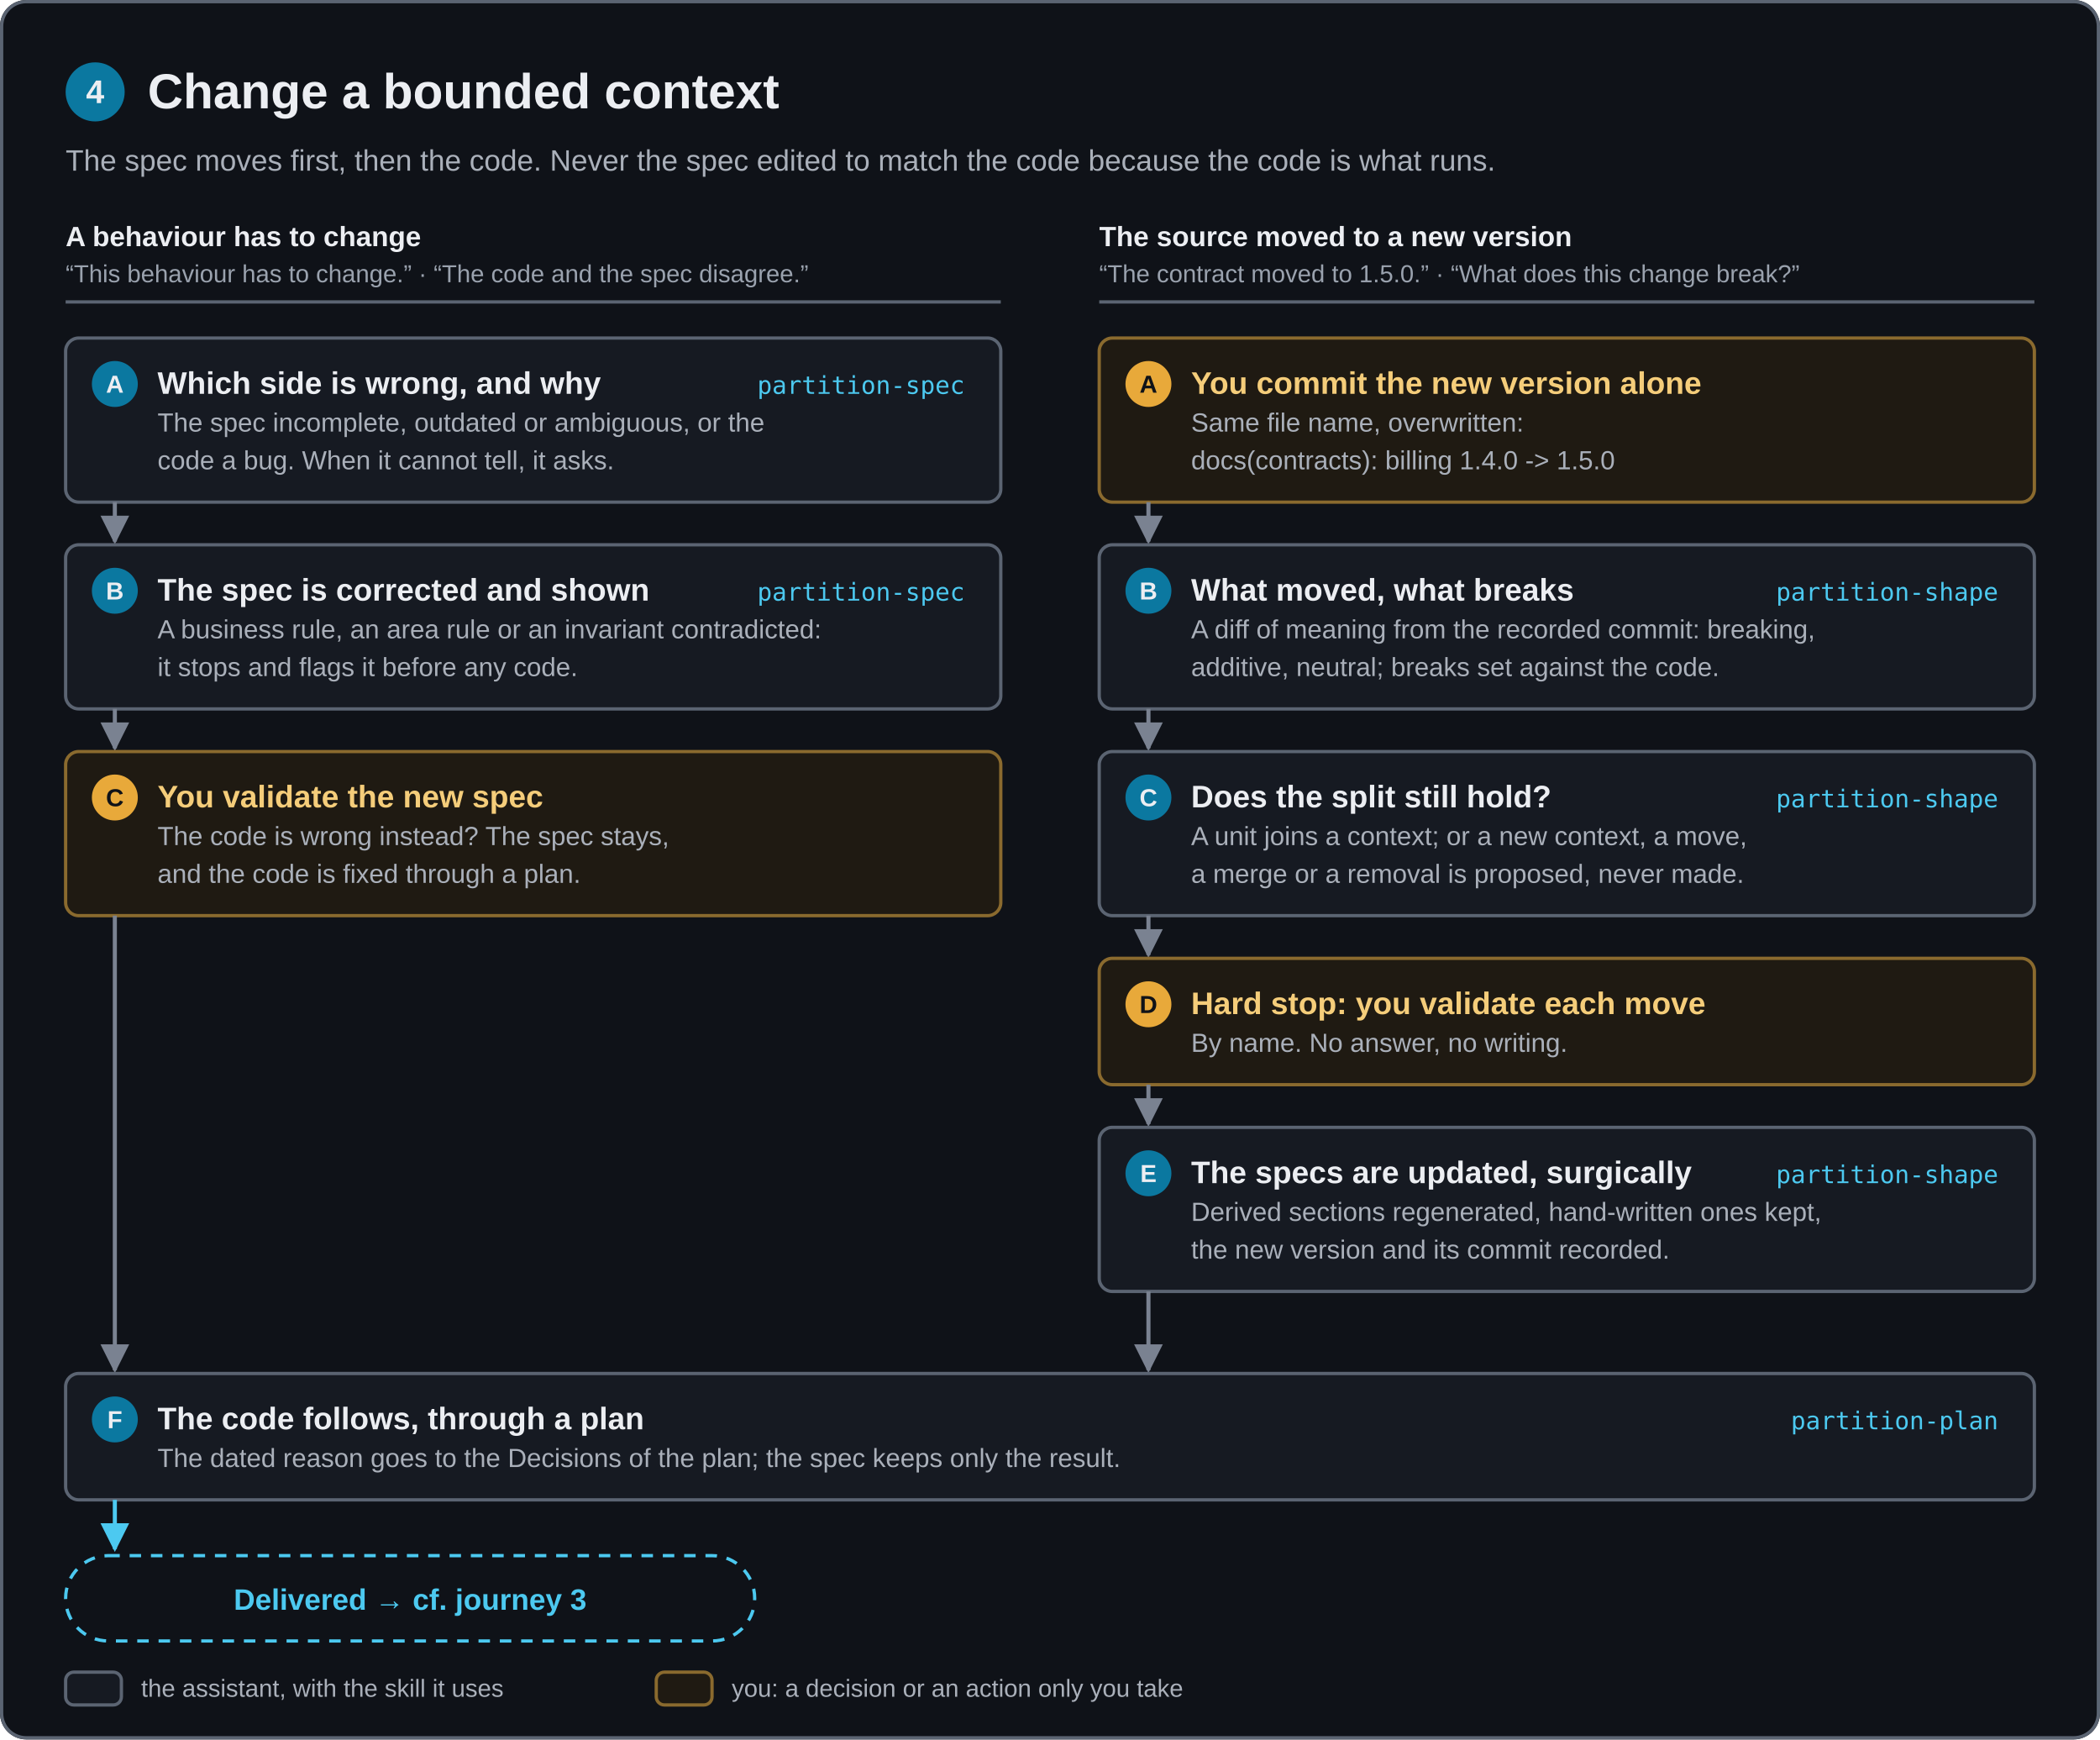
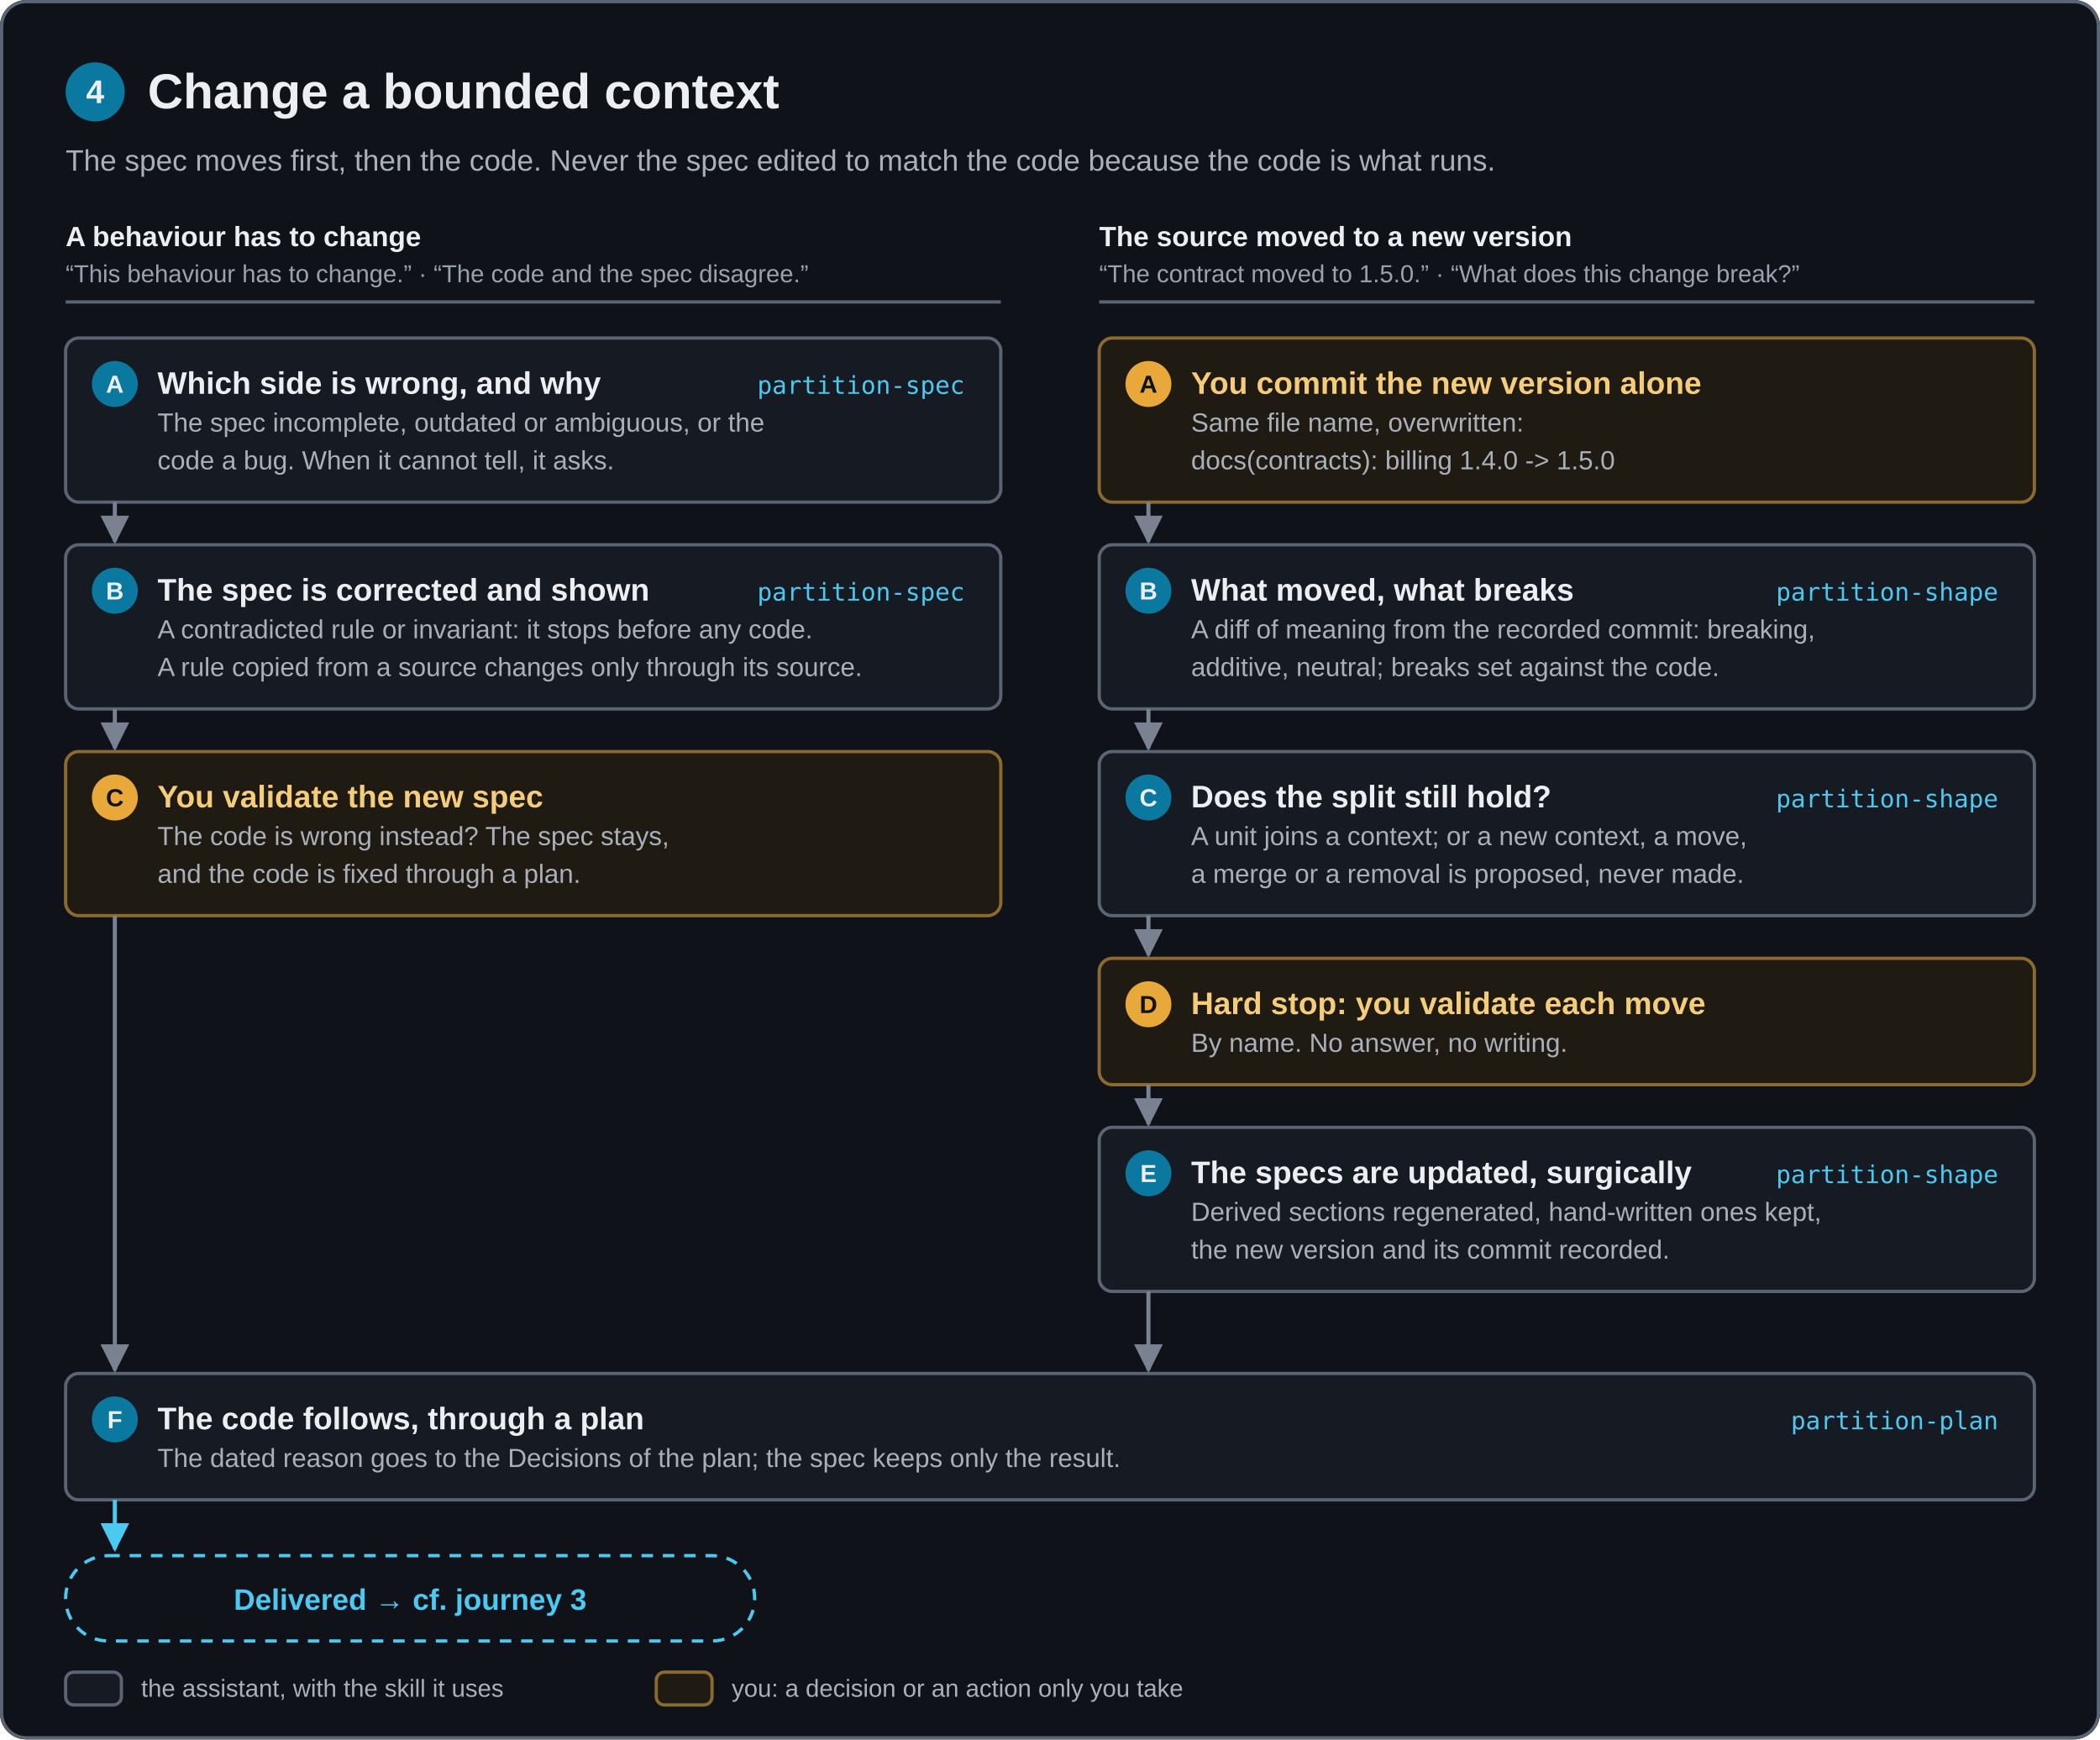
<svg xmlns="http://www.w3.org/2000/svg" viewBox="0 0 1280 1060" role="img" aria-labelledby="t d">
  <defs>
    <style>
      .sans { font-family: 'IBM Plex Sans','Segoe UI',system-ui,-apple-system,'Helvetica Neue',Arial,sans-serif; }
      .mono { font-family: 'IBM Plex Mono','Cascadia Mono',Consolas,Menlo,monospace; }
    </style>
    <marker id="a" viewBox="0 0 10 10" refX="9" refY="5" markerWidth="7" markerHeight="7" orient="auto-start-reverse">
      <path d="M0 0L10 5L0 10z" fill="#7a8291" />
    </marker>
    <marker id="b" viewBox="0 0 10 10" refX="9" refY="5" markerWidth="7" markerHeight="7" orient="auto-start-reverse">
      <path d="M0 0L10 5L0 10z" fill="#4cc9f0" />
    </marker>
  </defs>
  <rect width="1280" height="1060" rx="16" fill="#0f1218" />
  <rect x="1" y="1" width="1278" height="1058" rx="15" fill="none" stroke="#5b6472" stroke-width="2" />
  <circle cx="58" cy="56" r="18" fill="#0b78a0" />
  <text x="58" y="62.84" class="sans" font-size="20" font-weight="700" fill="#eceef2" text-anchor="middle">4</text>
  <text x="90" y="66" class="sans" font-size="30" font-weight="600" fill="#eceef2">Change a bounded context</text>
  <text x="40" y="104" class="sans" font-size="18" fill="#aab0ba">The spec moves first, then the code. Never the spec edited to match the code because the code is what runs.</text>
  <text x="40" y="150" class="sans" font-size="17" font-weight="600" fill="#eceef2">A behaviour has to change</text>
  <text x="40" y="172" class="sans" font-size="15" fill="#9aa2ae">“This behaviour has to change.” · “The code and the spec disagree.”</text>
  <path d="M40 184H610" stroke="#5b6472" stroke-width="2" />
  <text x="670" y="150" class="sans" font-size="17" font-weight="600" fill="#eceef2">The source moved to a new version</text>
  <text x="670" y="172" class="sans" font-size="15" fill="#9aa2ae">“The contract moved to 1.5.0.” · “What does this change break?”</text>
  <path d="M670 184H1240" stroke="#5b6472" stroke-width="2" />
  <rect x="40" y="206" width="570" height="100" rx="8" fill="#161a22" stroke="#5b6472" stroke-width="2" />
  <circle cx="70" cy="234" r="14" fill="#0b78a0" />
  <text x="70" y="239.32" class="sans" font-size="15" font-weight="700" fill="#eceef2" text-anchor="middle">A</text>
  <text x="96" y="240" class="sans" font-size="19" font-weight="600" fill="#eceef2">Which side is wrong, and why</text>
  <text x="588" y="240" class="mono" font-size="15" fill="#4cc9f0" text-anchor="end">partition-spec</text>
  <text x="96" y="263" class="sans" font-size="16" fill="#aab0ba">The spec incomplete, outdated or ambiguous, or the</text>
  <text x="96" y="286" class="sans" font-size="16" fill="#aab0ba">code a bug. When it cannot tell, it asks.</text>
  <path d="M70 306L70 330" fill="none" stroke="#7a8291" stroke-width="2.5" marker-end="url(#a)" />
  <rect x="40" y="332" width="570" height="100" rx="8" fill="#161a22" stroke="#5b6472" stroke-width="2" />
  <circle cx="70" cy="360" r="14" fill="#0b78a0" />
  <text x="70" y="365.32" class="sans" font-size="15" font-weight="700" fill="#eceef2" text-anchor="middle">B</text>
  <text x="96" y="366" class="sans" font-size="19" font-weight="600" fill="#eceef2">The spec is corrected and shown</text>
  <text x="588" y="366" class="mono" font-size="15" fill="#4cc9f0" text-anchor="end">partition-spec</text>
-   <text x="96" y="389" class="sans" font-size="16" fill="#aab0ba">A business rule, an area rule or an invariant contradicted:</text>
-   <text x="96" y="412" class="sans" font-size="16" fill="#aab0ba">it stops and flags it before any code.</text>
+   <text x="96" y="389" class="sans" font-size="16" fill="#aab0ba">A contradicted rule or invariant: it stops before any code.</text>
+   <text x="96" y="412" class="sans" font-size="16" fill="#aab0ba">A rule copied from a source changes only through its source.</text>
  <path d="M70 432L70 456" fill="none" stroke="#7a8291" stroke-width="2.5" marker-end="url(#a)" />
  <rect x="40" y="458" width="570" height="100" rx="8" fill="#1f1a12" stroke="#8a6a2e" stroke-width="2" />
  <circle cx="70" cy="486" r="14" fill="#e8a93a" />
  <text x="70" y="491.32" class="sans" font-size="15" font-weight="700" fill="#0f1218" text-anchor="middle">C</text>
  <text x="96" y="492" class="sans" font-size="19" font-weight="600" fill="#f5cd7a">You validate the new spec</text>
  <text x="96" y="515" class="sans" font-size="16" fill="#aab0ba">The code is wrong instead? The spec stays,</text>
  <text x="96" y="538" class="sans" font-size="16" fill="#aab0ba">and the code is fixed through a plan.</text>
  <rect x="670" y="206" width="570" height="100" rx="8" fill="#1f1a12" stroke="#8a6a2e" stroke-width="2" />
  <circle cx="700" cy="234" r="14" fill="#e8a93a" />
  <text x="700" y="239.32" class="sans" font-size="15" font-weight="700" fill="#0f1218" text-anchor="middle">A</text>
  <text x="726" y="240" class="sans" font-size="19" font-weight="600" fill="#f5cd7a">You commit the new version alone</text>
  <text x="726" y="263" class="sans" font-size="16" fill="#aab0ba">Same file name, overwritten:</text>
  <text x="726" y="286" class="sans" font-size="16" fill="#aab0ba">docs(contracts): billing 1.4.0 -&gt; 1.5.0</text>
  <path d="M700 306L700 330" fill="none" stroke="#7a8291" stroke-width="2.5" marker-end="url(#a)" />
  <rect x="670" y="332" width="570" height="100" rx="8" fill="#161a22" stroke="#5b6472" stroke-width="2" />
  <circle cx="700" cy="360" r="14" fill="#0b78a0" />
  <text x="700" y="365.32" class="sans" font-size="15" font-weight="700" fill="#eceef2" text-anchor="middle">B</text>
  <text x="726" y="366" class="sans" font-size="19" font-weight="600" fill="#eceef2">What moved, what breaks</text>
  <text x="1218" y="366" class="mono" font-size="15" fill="#4cc9f0" text-anchor="end">partition-shape</text>
  <text x="726" y="389" class="sans" font-size="16" fill="#aab0ba">A diff of meaning from the recorded commit: breaking,</text>
  <text x="726" y="412" class="sans" font-size="16" fill="#aab0ba">additive, neutral; breaks set against the code.</text>
  <path d="M700 432L700 456" fill="none" stroke="#7a8291" stroke-width="2.5" marker-end="url(#a)" />
  <rect x="670" y="458" width="570" height="100" rx="8" fill="#161a22" stroke="#5b6472" stroke-width="2" />
  <circle cx="700" cy="486" r="14" fill="#0b78a0" />
  <text x="700" y="491.32" class="sans" font-size="15" font-weight="700" fill="#eceef2" text-anchor="middle">C</text>
  <text x="726" y="492" class="sans" font-size="19" font-weight="600" fill="#eceef2">Does the split still hold?</text>
  <text x="1218" y="492" class="mono" font-size="15" fill="#4cc9f0" text-anchor="end">partition-shape</text>
  <text x="726" y="515" class="sans" font-size="16" fill="#aab0ba">A unit joins a context; or a new context, a move,</text>
  <text x="726" y="538" class="sans" font-size="16" fill="#aab0ba">a merge or a removal is proposed, never made.</text>
  <path d="M700 558L700 582" fill="none" stroke="#7a8291" stroke-width="2.5" marker-end="url(#a)" />
  <rect x="670" y="584" width="570" height="77" rx="8" fill="#1f1a12" stroke="#8a6a2e" stroke-width="2" />
  <circle cx="700" cy="612" r="14" fill="#e8a93a" />
  <text x="700" y="617.32" class="sans" font-size="15" font-weight="700" fill="#0f1218" text-anchor="middle">D</text>
  <text x="726" y="618" class="sans" font-size="19" font-weight="600" fill="#f5cd7a">Hard stop: you validate each move</text>
  <text x="726" y="641" class="sans" font-size="16" fill="#aab0ba">By name. No answer, no writing.</text>
  <path d="M700 661L700 685" fill="none" stroke="#7a8291" stroke-width="2.5" marker-end="url(#a)" />
  <rect x="670" y="687" width="570" height="100" rx="8" fill="#161a22" stroke="#5b6472" stroke-width="2" />
  <circle cx="700" cy="715" r="14" fill="#0b78a0" />
  <text x="700" y="720.32" class="sans" font-size="15" font-weight="700" fill="#eceef2" text-anchor="middle">E</text>
  <text x="726" y="721" class="sans" font-size="19" font-weight="600" fill="#eceef2">The specs are updated, surgically</text>
  <text x="1218" y="721" class="mono" font-size="15" fill="#4cc9f0" text-anchor="end">partition-shape</text>
  <text x="726" y="744" class="sans" font-size="16" fill="#aab0ba">Derived sections regenerated, hand-written ones kept,</text>
  <text x="726" y="767" class="sans" font-size="16" fill="#aab0ba">the new version and its commit recorded.</text>
  <path d="M70 558L70 835" fill="none" stroke="#7a8291" stroke-width="2.5" marker-end="url(#a)" />
  <path d="M700 787L700 835" fill="none" stroke="#7a8291" stroke-width="2.5" marker-end="url(#a)" />
  <rect x="40" y="837" width="1200" height="77" rx="8" fill="#161a22" stroke="#5b6472" stroke-width="2" />
  <circle cx="70" cy="865" r="14" fill="#0b78a0" />
  <text x="70" y="870.32" class="sans" font-size="15" font-weight="700" fill="#eceef2" text-anchor="middle">F</text>
  <text x="96" y="871" class="sans" font-size="19" font-weight="600" fill="#eceef2">The code follows, through a plan</text>
  <text x="1218" y="871" class="mono" font-size="15" fill="#4cc9f0" text-anchor="end">partition-plan</text>
  <text x="96" y="894" class="sans" font-size="16" fill="#aab0ba">The dated reason goes to the Decisions of the plan; the spec keeps only the result.</text>
  <path d="M70 914L70 944" fill="none" stroke="#4cc9f0" stroke-width="2.5" marker-end="url(#b)" />
  <rect x="40" y="948" width="420" height="52" rx="26" fill="none" stroke="#4cc9f0" stroke-width="2" stroke-dasharray="7 6" />
  <text x="250" y="981" class="sans" font-size="18" font-weight="600" fill="#4cc9f0" text-anchor="middle">Delivered → cf. journey 3</text>
  <rect x="40" y="1019" width="34" height="20" rx="5" fill="#161a22" stroke="#5b6472" stroke-width="2" />
  <text x="86" y="1034" class="sans" font-size="15" fill="#aab0ba" text-anchor="start">the assistant, with the skill it uses</text>
  <rect x="400" y="1019" width="34" height="20" rx="5" fill="#1f1a12" stroke="#8a6a2e" stroke-width="2" />
  <text x="446" y="1034" class="sans" font-size="15" fill="#aab0ba" text-anchor="start">you: a decision or an action only you take</text>
</svg>
